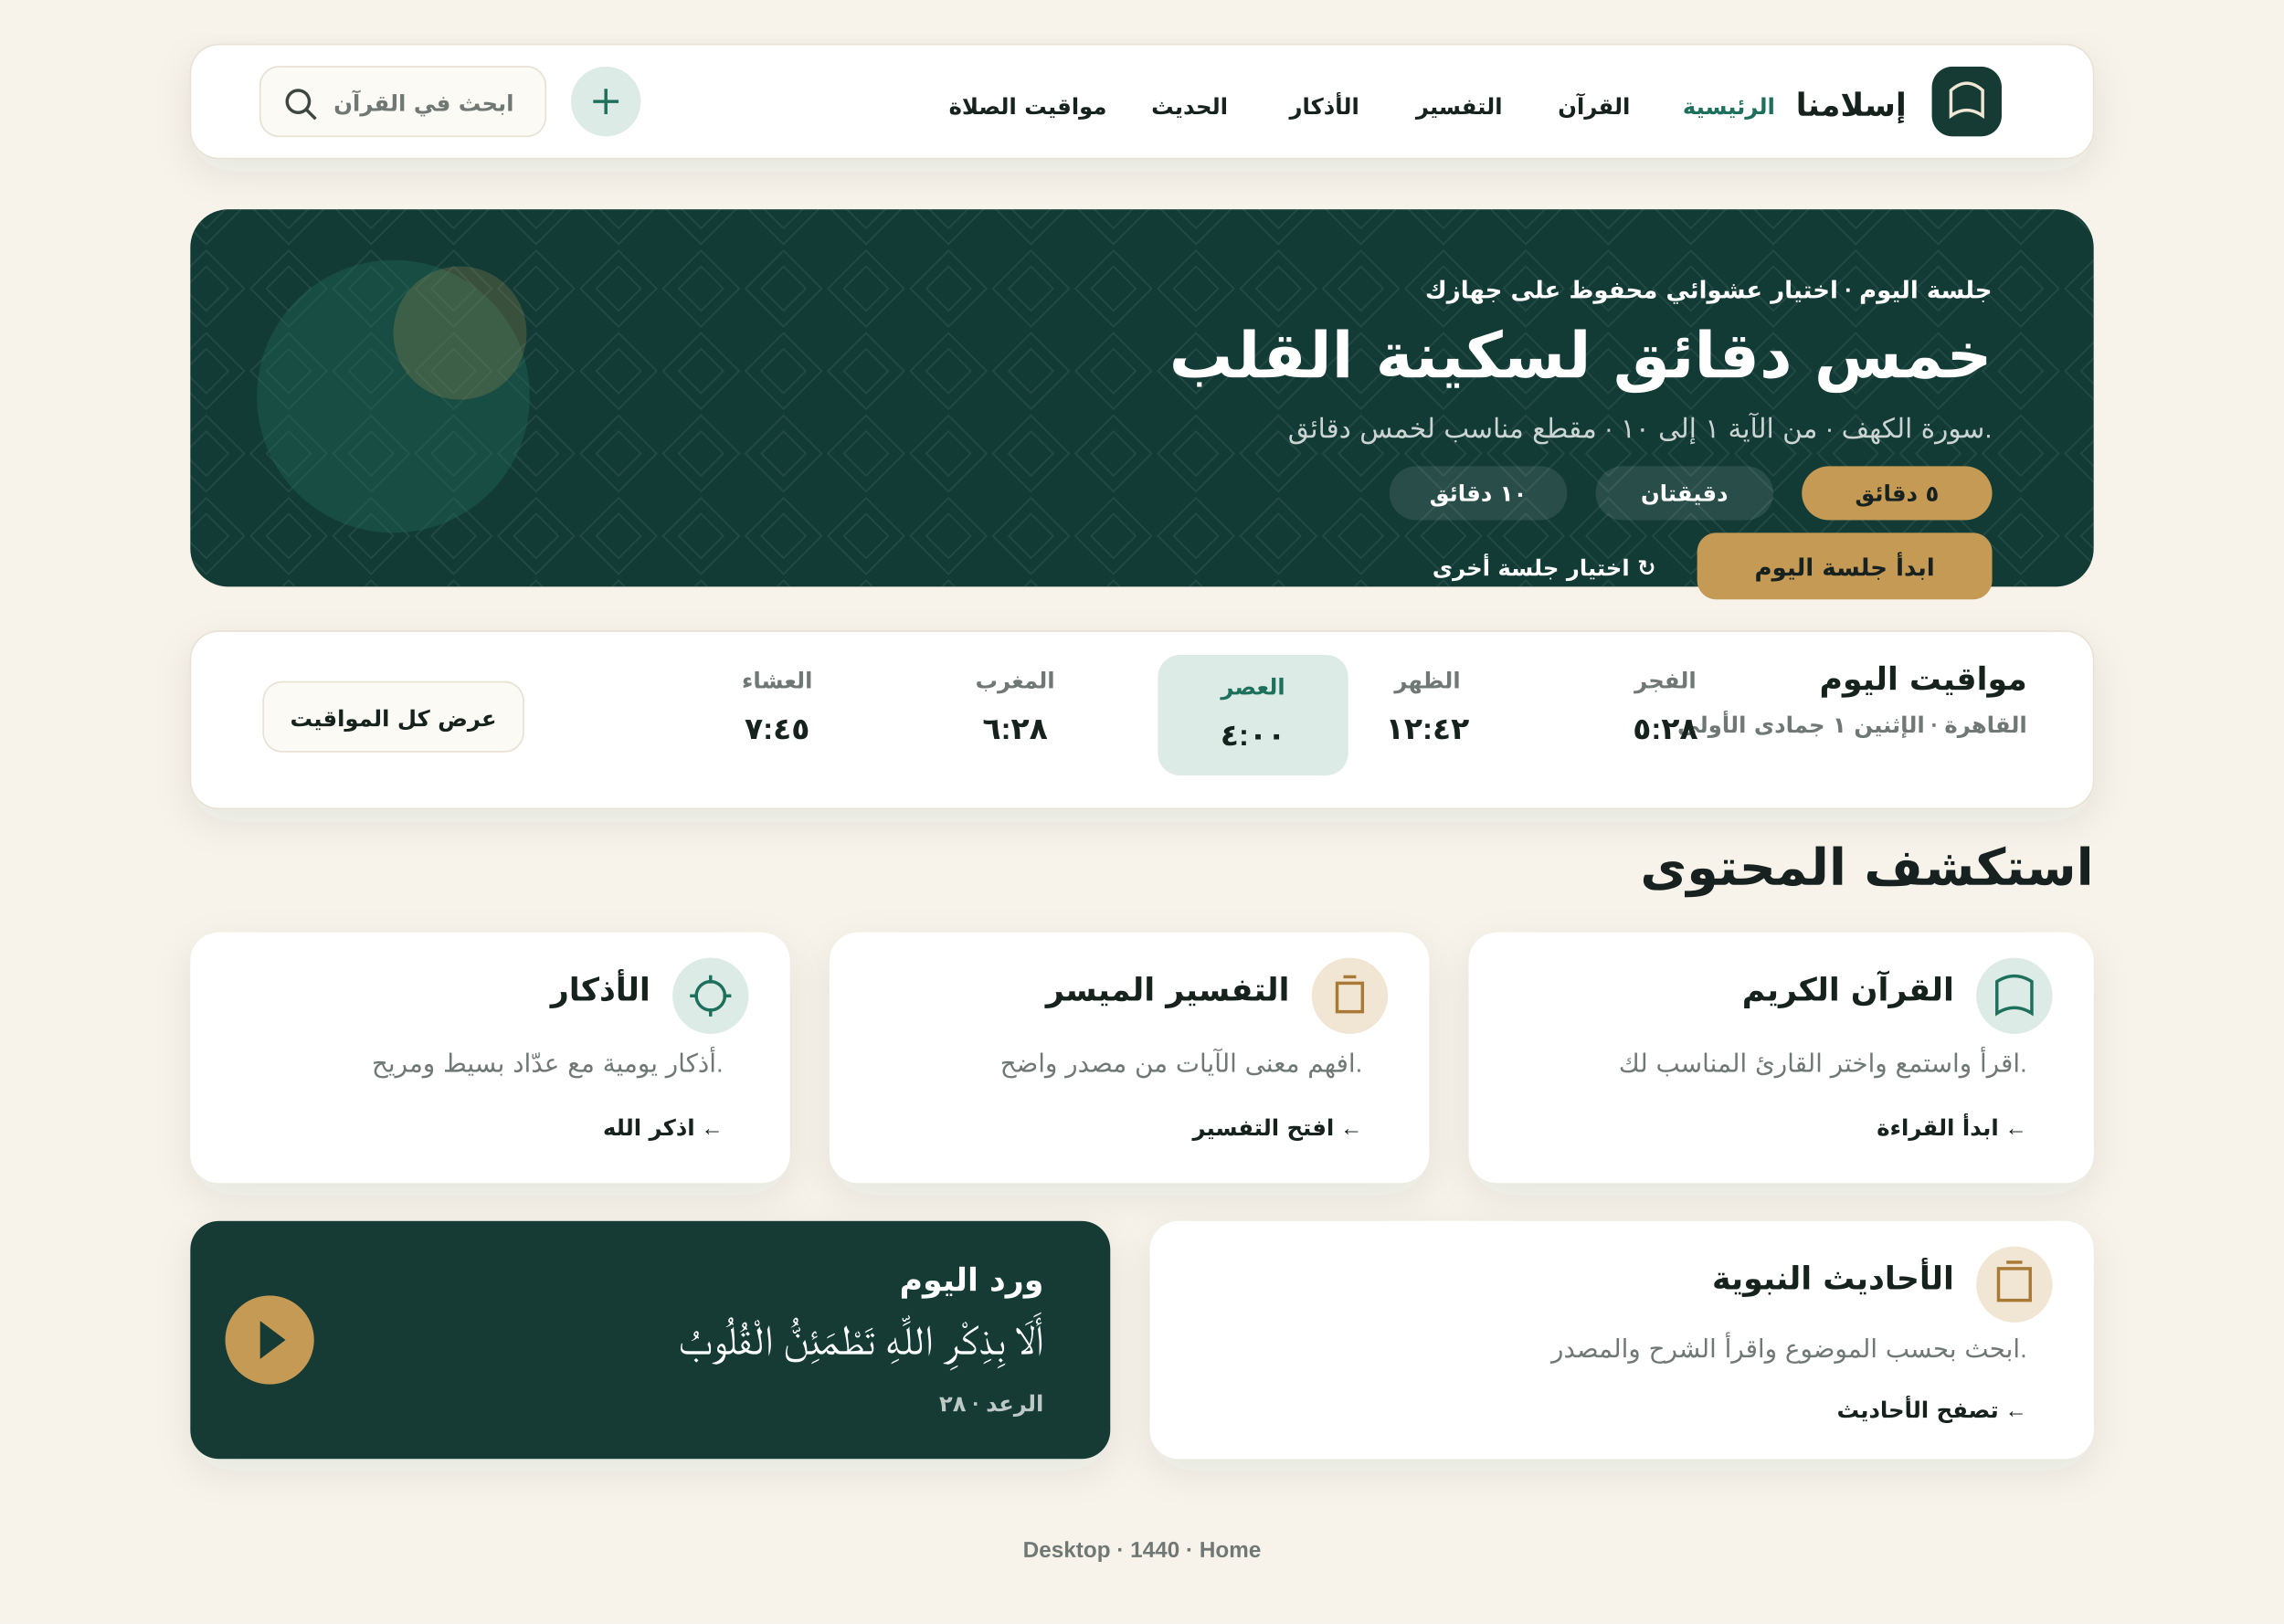
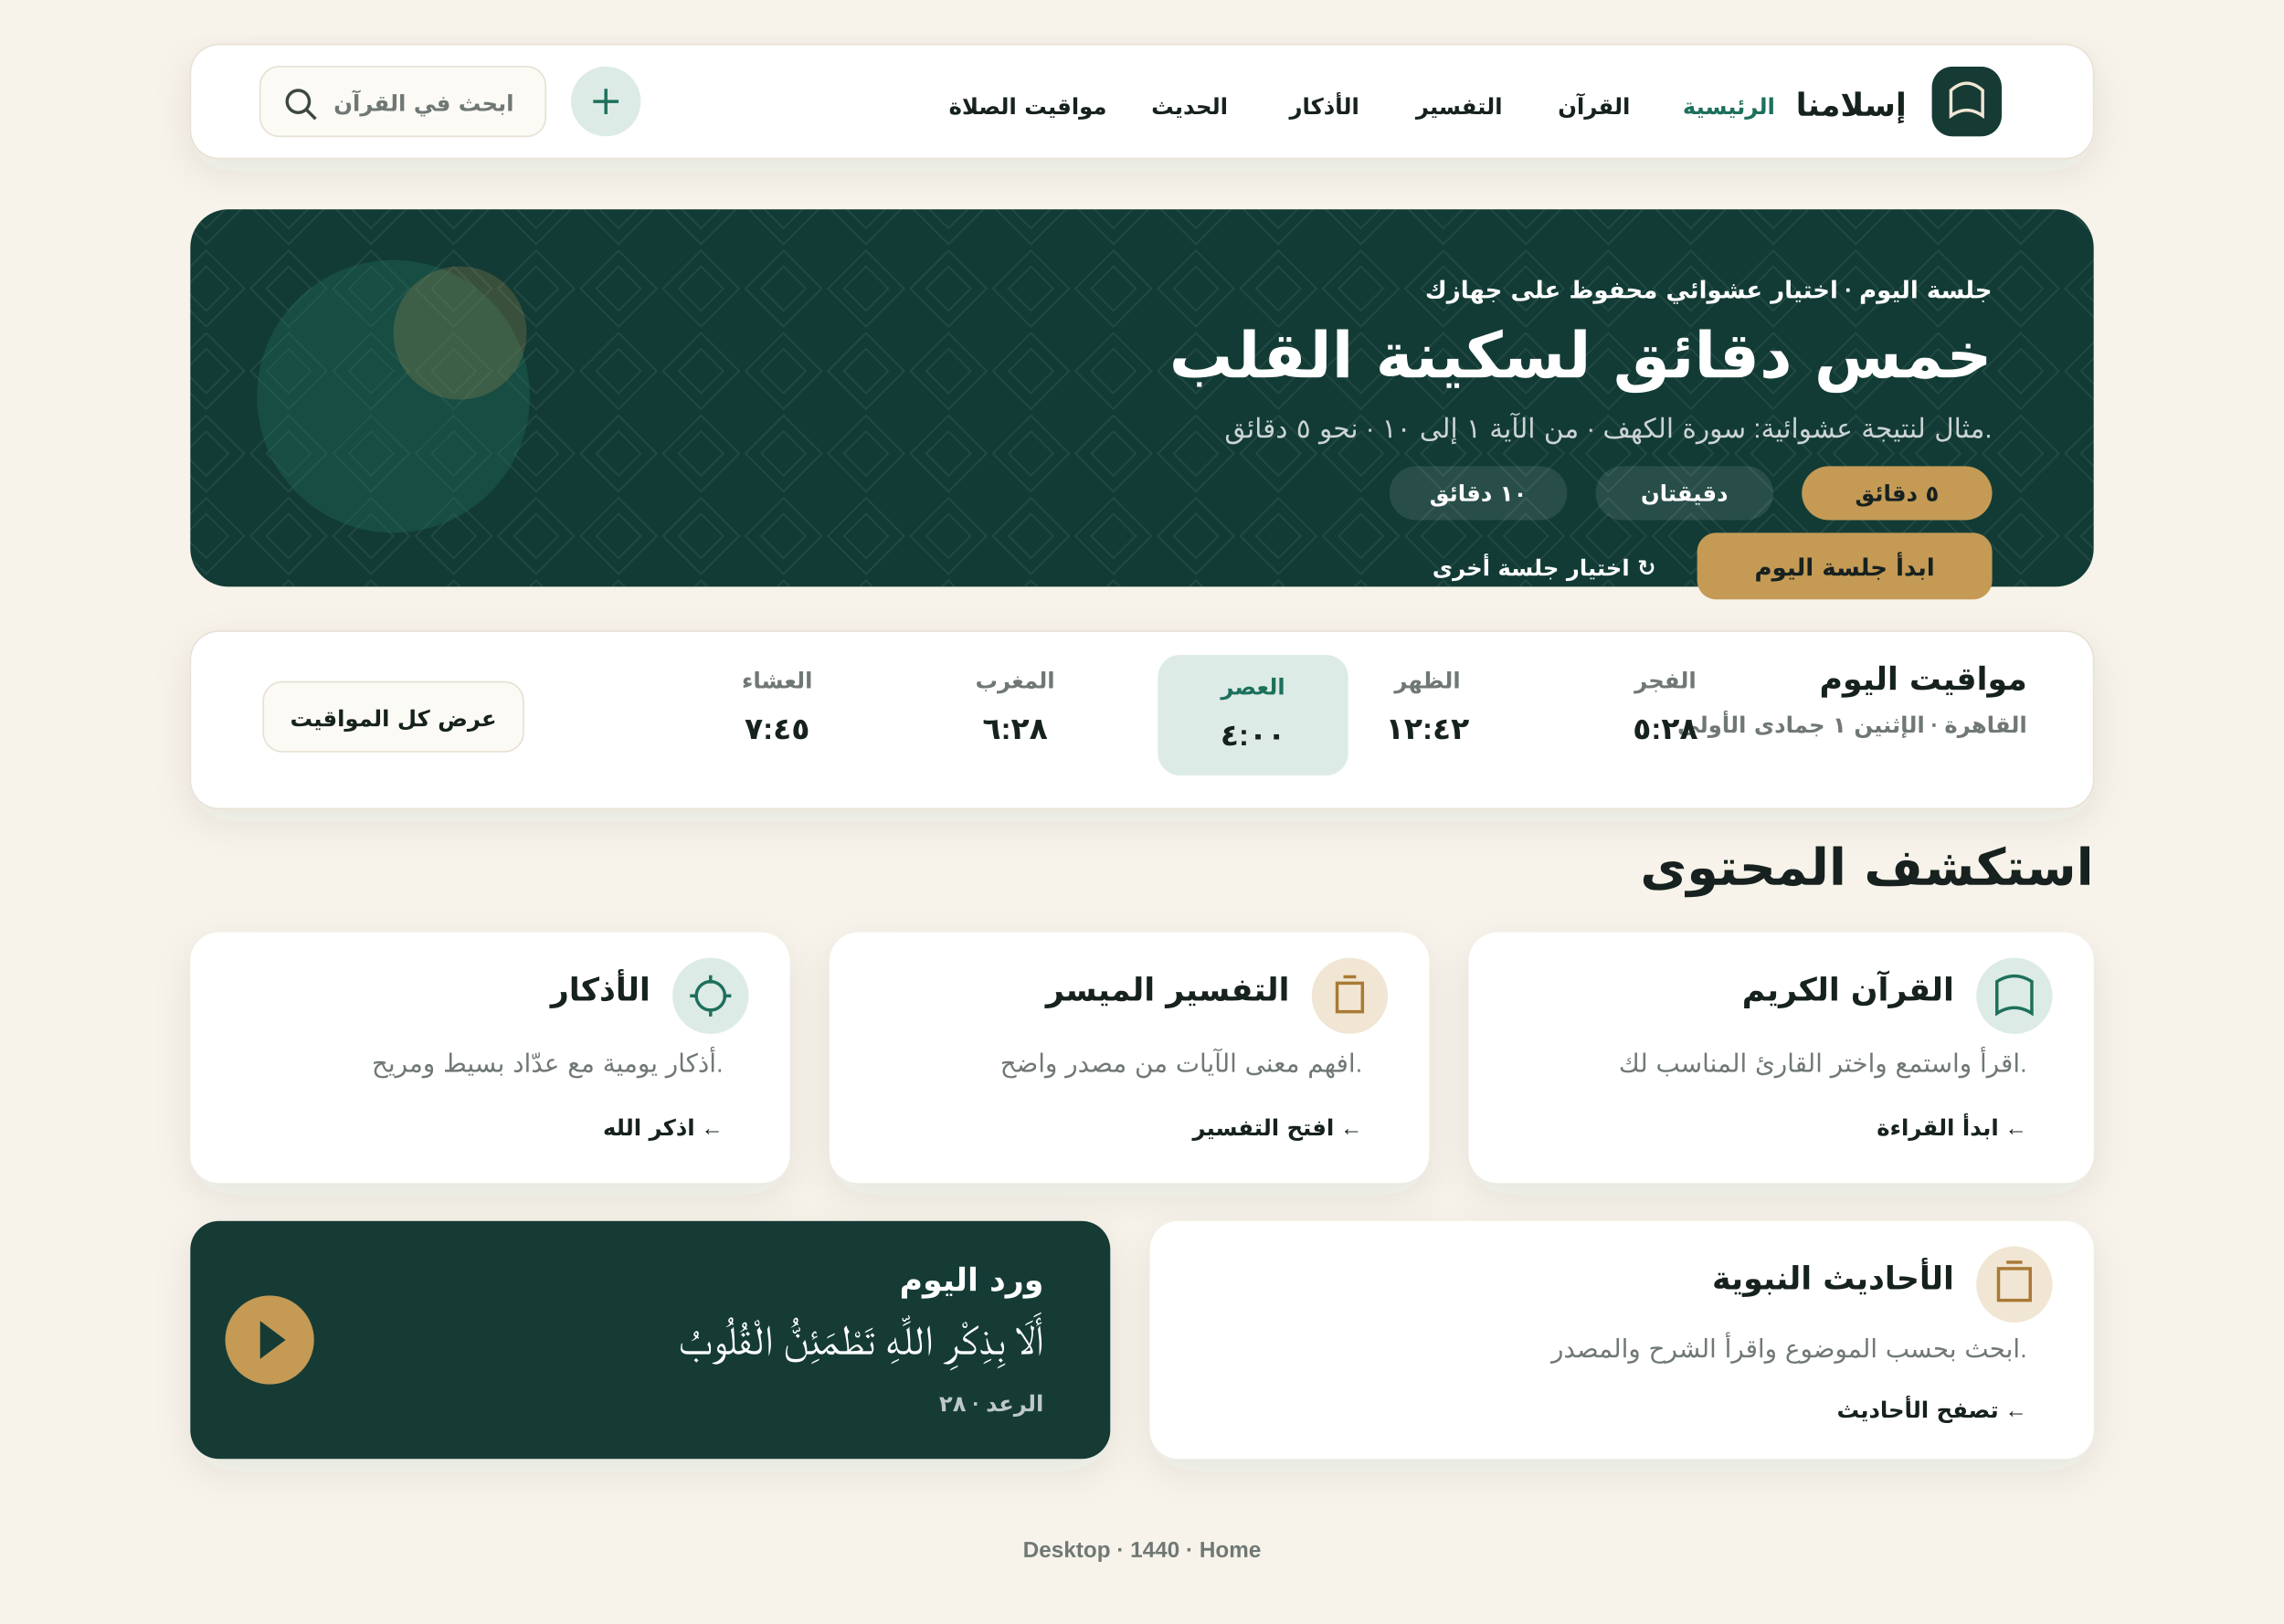
<svg xmlns="http://www.w3.org/2000/svg" width="1440" height="1024" viewBox="0 0 1440 1024">
  <defs>
    <filter id="shadow" x="-20%" y="-20%" width="140%" height="160%">
      <feDropShadow dx="0" dy="8" stdDeviation="12" flood-color="#123B35" flood-opacity=".08" />
    </filter>
    <pattern id="pattern" width="52" height="52" patternUnits="userSpaceOnUse">
      <path d="M26 2 50 26 26 50 2 26Z M26 12 40 26 26 40 12 26Z" fill="none" stroke="#fff" stroke-opacity=".08" />
    </pattern>
    <style>
      .ui{font-family:Cairo,Arial,sans-serif;fill:#17211F}.muted{fill:#6F7874}.white{fill:#fff}.quran{font-family:'Scheherazade New',serif}.label{font-size:14px;font-weight:600}.body{font-size:16px}.title{font-size:32px;font-weight:700}.card-title{font-size:20px;font-weight:700}
    </style>
  </defs>
  <rect width="1440" height="1024" fill="#F7F3EA" />
  <g id="AppHeader" filter="url(#shadow)">
    <rect x="120" y="28" width="1200" height="72" rx="18" fill="#fff" stroke="#E8E1D5" />
    <g id="Brand">
      <rect x="1218" y="42" width="44" height="44" rx="13" fill="#123B35" />
      <path d="M1230 57q10-9 20 0v16q-10-7-20 0Z" fill="none" stroke="#F1E6D3" stroke-width="2" />
      <text x="1202" y="73" text-anchor="end" class="ui card-title">إسلامنا</text>
    </g>
    <g class="ui label" text-anchor="middle">
      <text x="1090" y="72" fill="#1F6F5B">الرئيسية</text>
      <text x="1005" y="72">القرآن</text>
      <text x="920" y="72">التفسير</text>
      <text x="835" y="72">الأذكار</text>
      <text x="750" y="72">الحديث</text>
      <text x="648" y="72">مواقيت الصلاة</text>
    </g>
    <rect x="164" y="42" width="180" height="44" rx="12" fill="#FCFAF5" stroke="#E8E1D5" />
    <circle cx="188" cy="64" r="7" fill="none" stroke="#3D4743" stroke-width="2" />
    <path d="m193 69 6 6" stroke="#3D4743" stroke-width="2" />
    <text x="324" y="70" text-anchor="end" class="ui label muted">ابحث في القرآن</text>
    <circle cx="382" cy="64" r="22" fill="#DCEBE5" />
    <path d="M374 64h16M382 56v16" stroke="#1F6F5B" stroke-width="2" />
  </g>
  <g id="Hero">
    <rect x="120" y="132" width="1200" height="238" rx="24" fill="#123B35" />
    <rect x="120" y="132" width="1200" height="238" rx="24" fill="url(#pattern)" />
    <circle cx="248" cy="250" r="86" fill="#1F6F5B" opacity=".35" />
    <circle cx="290" cy="210" r="42" fill="#C49A55" opacity=".22" />
    <text x="1256" y="188" text-anchor="end" class="ui white" font-size="15" font-weight="600">جلسة اليوم · اختيار عشوائي محفوظ على جهازك</text>
    <text x="1256" y="238" text-anchor="end" class="ui white" font-size="40" font-weight="700">خمس دقائق لسكينة القلب</text>
-     <text x="1256" y="276" text-anchor="end" class="ui white" font-size="17" opacity=".78">سورة الكهف · من الآية ١ إلى ١٠ · مقطع مناسب لخمس دقائق.</text>
+     <text x="1256" y="276" text-anchor="end" class="ui white" font-size="17" opacity=".78">مثال لنتيجة عشوائية: سورة الكهف · من الآية ١ إلى ١٠ · نحو ٥ دقائق.</text>
    <g class="ui label" text-anchor="middle">
      <rect x="1136" y="294" width="120" height="34" rx="17" fill="#C49A55" />
      <text x="1196" y="316">٥ دقائق</text>
      <rect x="1006" y="294" width="112" height="34" rx="17" fill="#fff" fill-opacity=".1" />
      <text x="1062" y="316" class="white">دقيقتان</text>
      <rect x="876" y="294" width="112" height="34" rx="17" fill="#fff" fill-opacity=".1" />
      <text x="932" y="316" class="white">١٠ دقائق</text>
    </g>
    <rect x="1070" y="336" width="186" height="42" rx="12" fill="#C49A55" />
    <text x="1163" y="363" text-anchor="middle" class="ui" font-size="15" font-weight="700">ابدأ جلسة اليوم</text>
    <text x="1044" y="363" text-anchor="end" class="ui white label">اختيار جلسة أخرى ↻</text>
  </g>
  <g id="Today" filter="url(#shadow)">
    <rect x="120" y="398" width="1200" height="112" rx="18" fill="#fff" stroke="#E8E1D5" />
    <text x="1278" y="435" text-anchor="end" class="ui card-title">مواقيت اليوم</text>
    <text x="1278" y="462" text-anchor="end" class="ui label muted">القاهرة · الإثنين ١ جمادى الأولى</text>
    <g class="ui" text-anchor="middle">
      <g>
        <text x="1050" y="434" class="label muted">الفجر</text>
        <text x="1050" y="466" font-size="19" font-weight="700">٥:٢٨</text>
      </g>
      <g>
        <text x="900" y="434" class="label muted">الظهر</text>
        <text x="900" y="466" font-size="19" font-weight="700">١٢:٤٢</text>
      </g>
      <g>
        <rect x="730" y="413" width="120" height="76" rx="14" fill="#DCEBE5" />
        <text x="790" y="438" class="label" fill="#1F6F5B">العصر</text>
        <text x="790" y="470" font-size="19" font-weight="700">٤:٠٠</text>
      </g>
      <g>
        <text x="640" y="434" class="label muted">المغرب</text>
        <text x="640" y="466" font-size="19" font-weight="700">٦:٢٨</text>
      </g>
      <g>
        <text x="490" y="434" class="label muted">العشاء</text>
        <text x="490" y="466" font-size="19" font-weight="700">٧:٤٥</text>
      </g>
    </g>
    <rect x="166" y="430" width="164" height="44" rx="12" fill="#FCFAF5" stroke="#E8E1D5" />
    <text x="248" y="458" text-anchor="middle" class="ui label">عرض كل المواقيت</text>
  </g>
  <g id="Features">
    <text x="1320" y="558" text-anchor="end" class="ui title">استكشف المحتوى</text>
    <g filter="url(#shadow)">
      <rect x="926" y="588" width="394" height="158" rx="18" fill="#fff" />
      <circle cx="1270" cy="628" r="24" fill="#DCEBE5" />
      <path d="M1259 619q11-7 22 0v20q-11-7-22 0Z" fill="none" stroke="#1F6F5B" stroke-width="2" />
      <text x="1232" y="631" text-anchor="end" class="ui card-title">القرآن الكريم</text>
      <text x="1278" y="676" text-anchor="end" class="ui body muted">اقرأ واستمع واختر القارئ المناسب لك.</text>
      <text x="1278" y="716" text-anchor="end" class="ui label" fill="#1F6F5B">ابدأ القراءة ←</text>
    </g>
    <g filter="url(#shadow)">
      <rect x="523" y="588" width="378" height="158" rx="18" fill="#fff" />
      <circle cx="851" cy="628" r="24" fill="#F1E6D3" />
      <path d="M843 620h16v18h-16zM847 616h8" fill="none" stroke="#A97A35" stroke-width="2" />
      <text x="813" y="631" text-anchor="end" class="ui card-title">التفسير الميسر</text>
      <text x="859" y="676" text-anchor="end" class="ui body muted">افهم معنى الآيات من مصدر واضح.</text>
      <text x="859" y="716" text-anchor="end" class="ui label" fill="#1F6F5B">افتح التفسير ←</text>
    </g>
    <g filter="url(#shadow)">
      <rect x="120" y="588" width="378" height="158" rx="18" fill="#fff" />
      <circle cx="448" cy="628" r="24" fill="#DCEBE5" />
      <circle cx="448" cy="628" r="9" fill="none" stroke="#1F6F5B" stroke-width="2" />
      <path d="M448 615v5M448 636v5M435 628h5M456 628h5" stroke="#1F6F5B" stroke-width="2" />
      <text x="410" y="631" text-anchor="end" class="ui card-title">الأذكار</text>
      <text x="456" y="676" text-anchor="end" class="ui body muted">أذكار يومية مع عدّاد بسيط ومريح.</text>
      <text x="456" y="716" text-anchor="end" class="ui label" fill="#1F6F5B">اذكر الله ←</text>
    </g>
    <g filter="url(#shadow)">
      <rect x="725" y="770" width="595" height="150" rx="18" fill="#fff" />
      <circle cx="1270" cy="810" r="24" fill="#F1E6D3" />
      <path d="M1260 800h20v20h-20zM1265 796h10" fill="none" stroke="#A97A35" stroke-width="2" />
      <text x="1232" y="813" text-anchor="end" class="ui card-title">الأحاديث النبوية</text>
      <text x="1278" y="856" text-anchor="end" class="ui body muted">ابحث بحسب الموضوع واقرأ الشرح والمصدر.</text>
      <text x="1278" y="894" text-anchor="end" class="ui label" fill="#1F6F5B">تصفح الأحاديث ←</text>
    </g>
    <g filter="url(#shadow)">
      <rect x="120" y="770" width="580" height="150" rx="18" fill="#123B35" />
      <text x="658" y="814" text-anchor="end" class="ui white card-title">ورد اليوم</text>
      <text x="658" y="854" text-anchor="end" class="quran white" font-size="26">أَلَا بِذِكْرِ اللَّهِ تَطْمَئِنُّ الْقُلُوبُ</text>
      <text x="658" y="890" text-anchor="end" class="ui white label" opacity=".72">الرعد · ٢٨</text>
      <circle cx="170" cy="845" r="28" fill="#C49A55" />
      <path d="m164 833 16 12-16 12z" fill="#123B35" />
    </g>
  </g>
  <text x="720" y="982" text-anchor="middle" class="ui label muted">Desktop · 1440 · Home</text>
</svg>
